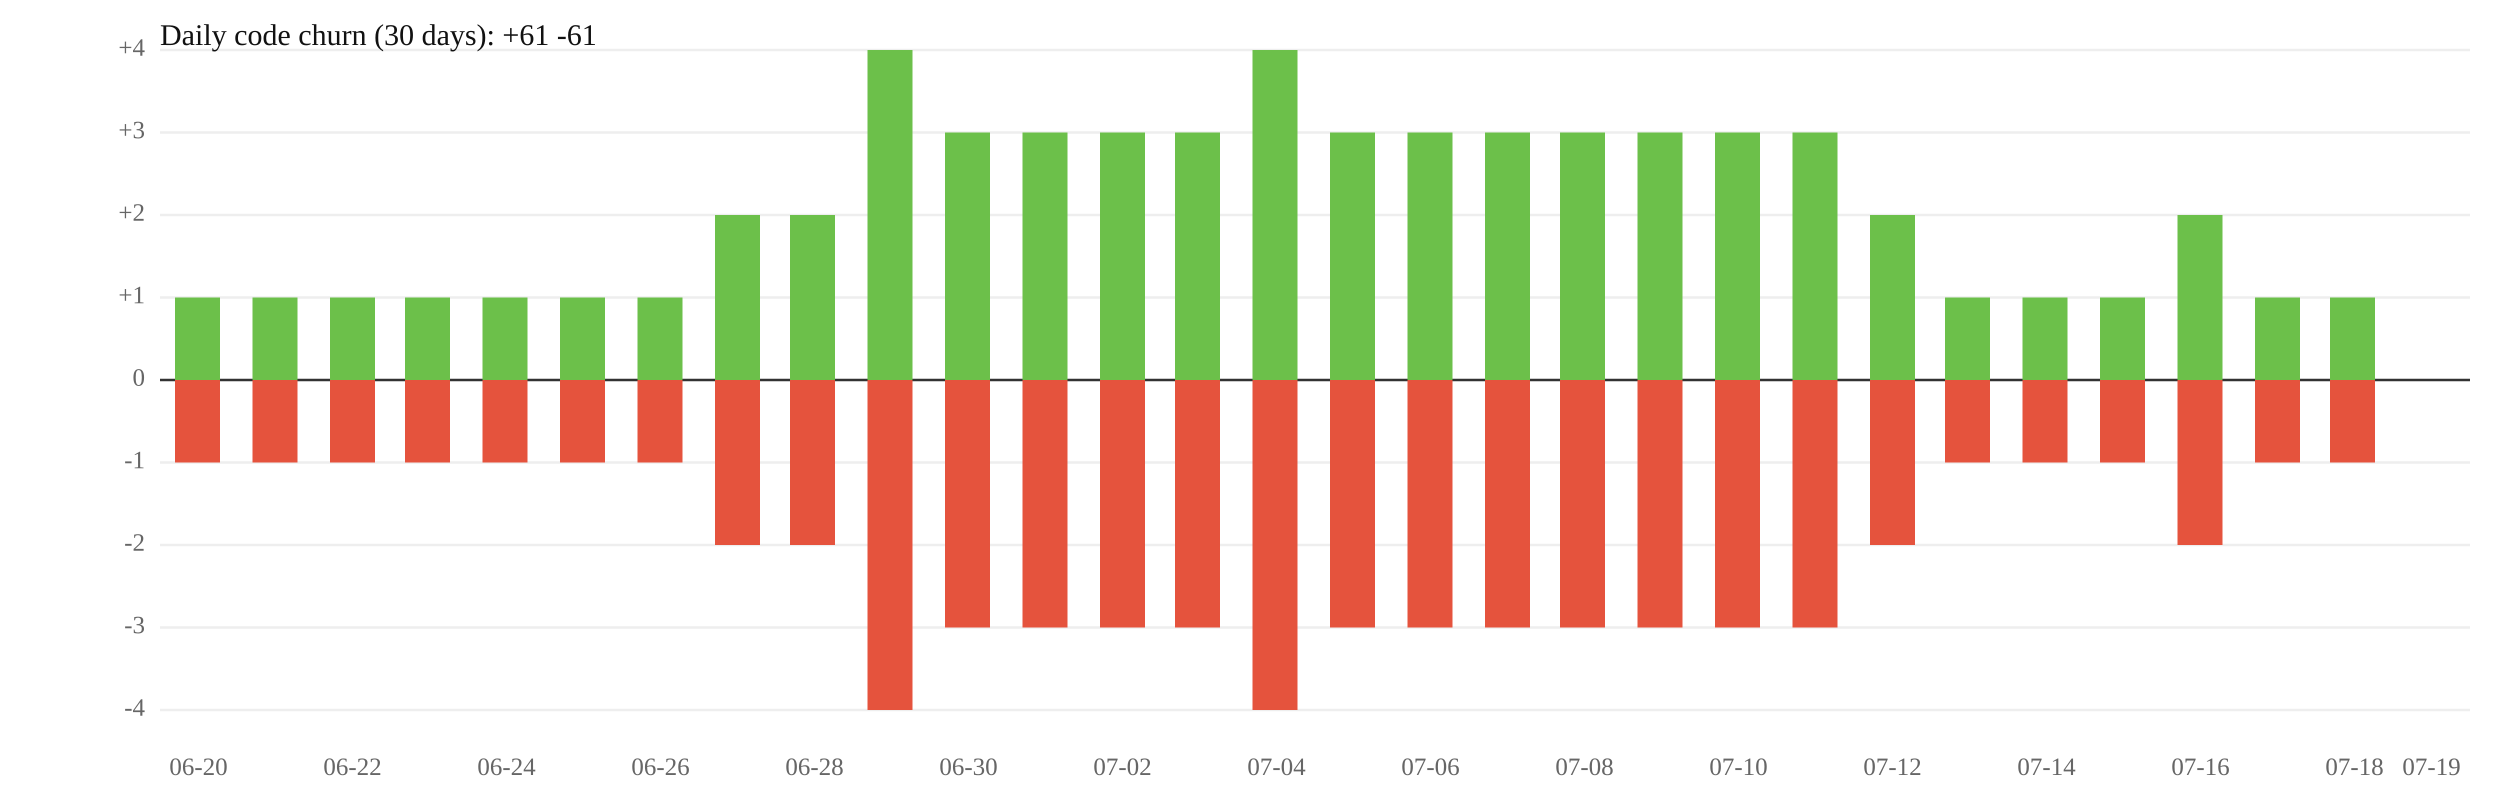
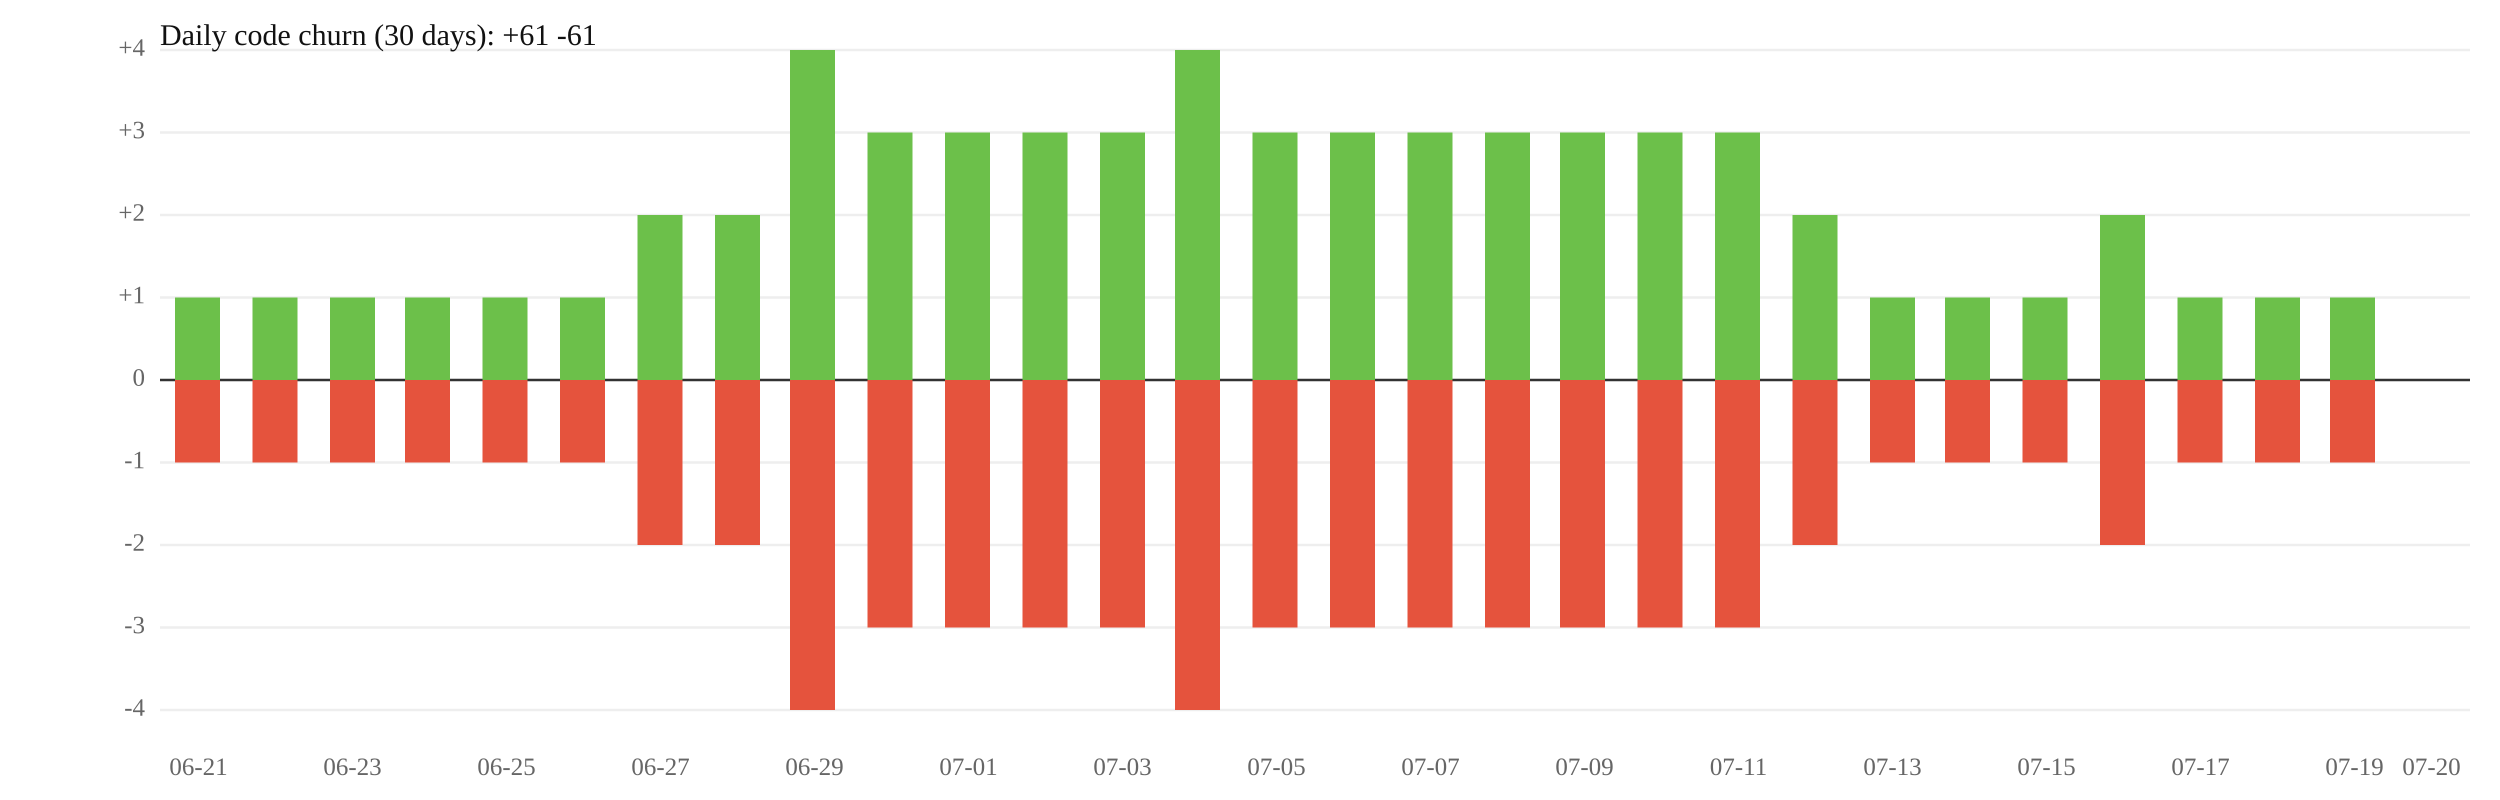
<svg xmlns="http://www.w3.org/2000/svg" width="1000" height="320" viewBox="0 0 1000 320">
  <rect width="100%" height="100%" fill="white" />
  <line x1="64" y1="119" x2="988" y2="119" stroke="#eee" />
  <line x1="64" y1="185" x2="988" y2="185" stroke="#eee" />
  <text x="58" y="119" font-size="10" text-anchor="end" dominant-baseline="middle" fill="#666">+1</text>
  <text x="58" y="185" font-size="10" text-anchor="end" dominant-baseline="middle" fill="#666">-1</text>
  <line x1="64" y1="86" x2="988" y2="86" stroke="#eee" />
  <line x1="64" y1="218" x2="988" y2="218" stroke="#eee" />
  <text x="58" y="86" font-size="10" text-anchor="end" dominant-baseline="middle" fill="#666">+2</text>
  <text x="58" y="218" font-size="10" text-anchor="end" dominant-baseline="middle" fill="#666">-2</text>
  <line x1="64" y1="53" x2="988" y2="53" stroke="#eee" />
  <line x1="64" y1="251" x2="988" y2="251" stroke="#eee" />
  <text x="58" y="53" font-size="10" text-anchor="end" dominant-baseline="middle" fill="#666">+3</text>
  <text x="58" y="251" font-size="10" text-anchor="end" dominant-baseline="middle" fill="#666">-3</text>
  <line x1="64" y1="20" x2="988" y2="20" stroke="#eee" />
  <line x1="64" y1="284" x2="988" y2="284" stroke="#eee" />
  <text x="58" y="20" font-size="10" text-anchor="end" dominant-baseline="middle" fill="#666">+4</text>
  <text x="58" y="284" font-size="10" text-anchor="end" dominant-baseline="middle" fill="#666">-4</text>
  <line x1="64" y1="152" x2="988" y2="152" stroke="#333" />
  <text x="58" y="152" font-size="10" text-anchor="end" dominant-baseline="middle" fill="#666">0</text>
  <rect x="70" y="119" width="18" height="33" fill="#6cc04a" />
  <rect x="70" y="152" width="18" height="33" fill="#e5533d" />
  <rect x="101" y="119" width="18" height="33" fill="#6cc04a" />
  <rect x="101" y="152" width="18" height="33" fill="#e5533d" />
  <rect x="132" y="119" width="18" height="33" fill="#6cc04a" />
  <rect x="132" y="152" width="18" height="33" fill="#e5533d" />
  <rect x="162" y="119" width="18" height="33" fill="#6cc04a" />
  <rect x="162" y="152" width="18" height="33" fill="#e5533d" />
  <rect x="193" y="119" width="18" height="33" fill="#6cc04a" />
  <rect x="193" y="152" width="18" height="33" fill="#e5533d" />
  <rect x="224" y="119" width="18" height="33" fill="#6cc04a" />
  <rect x="224" y="152" width="18" height="33" fill="#e5533d" />
-   <rect x="255" y="119" width="18" height="33" fill="#6cc04a" />
-   <rect x="255" y="152" width="18" height="33" fill="#e5533d" />
+   <rect x="255" y="86" width="18" height="66" fill="#6cc04a" />
+   <rect x="255" y="152" width="18" height="66" fill="#e5533d" />
  <rect x="286" y="86" width="18" height="66" fill="#6cc04a" />
  <rect x="286" y="152" width="18" height="66" fill="#e5533d" />
-   <rect x="316" y="86" width="18" height="66" fill="#6cc04a" />
-   <rect x="316" y="152" width="18" height="66" fill="#e5533d" />
-   <rect x="347" y="20" width="18" height="132" fill="#6cc04a" />
-   <rect x="347" y="152" width="18" height="132" fill="#e5533d" />
+   <rect x="316" y="20" width="18" height="132" fill="#6cc04a" />
+   <rect x="316" y="152" width="18" height="132" fill="#e5533d" />
+   <rect x="347" y="53" width="18" height="99" fill="#6cc04a" />
+   <rect x="347" y="152" width="18" height="99" fill="#e5533d" />
  <rect x="378" y="53" width="18" height="99" fill="#6cc04a" />
  <rect x="378" y="152" width="18" height="99" fill="#e5533d" />
  <rect x="409" y="53" width="18" height="99" fill="#6cc04a" />
  <rect x="409" y="152" width="18" height="99" fill="#e5533d" />
  <rect x="440" y="53" width="18" height="99" fill="#6cc04a" />
  <rect x="440" y="152" width="18" height="99" fill="#e5533d" />
-   <rect x="470" y="53" width="18" height="99" fill="#6cc04a" />
-   <rect x="470" y="152" width="18" height="99" fill="#e5533d" />
-   <rect x="501" y="20" width="18" height="132" fill="#6cc04a" />
-   <rect x="501" y="152" width="18" height="132" fill="#e5533d" />
+   <rect x="470" y="20" width="18" height="132" fill="#6cc04a" />
+   <rect x="470" y="152" width="18" height="132" fill="#e5533d" />
+   <rect x="501" y="53" width="18" height="99" fill="#6cc04a" />
+   <rect x="501" y="152" width="18" height="99" fill="#e5533d" />
  <rect x="532" y="53" width="18" height="99" fill="#6cc04a" />
  <rect x="532" y="152" width="18" height="99" fill="#e5533d" />
  <rect x="563" y="53" width="18" height="99" fill="#6cc04a" />
  <rect x="563" y="152" width="18" height="99" fill="#e5533d" />
  <rect x="594" y="53" width="18" height="99" fill="#6cc04a" />
  <rect x="594" y="152" width="18" height="99" fill="#e5533d" />
  <rect x="624" y="53" width="18" height="99" fill="#6cc04a" />
  <rect x="624" y="152" width="18" height="99" fill="#e5533d" />
  <rect x="655" y="53" width="18" height="99" fill="#6cc04a" />
  <rect x="655" y="152" width="18" height="99" fill="#e5533d" />
  <rect x="686" y="53" width="18" height="99" fill="#6cc04a" />
  <rect x="686" y="152" width="18" height="99" fill="#e5533d" />
-   <rect x="717" y="53" width="18" height="99" fill="#6cc04a" />
-   <rect x="717" y="152" width="18" height="99" fill="#e5533d" />
-   <rect x="748" y="86" width="18" height="66" fill="#6cc04a" />
-   <rect x="748" y="152" width="18" height="66" fill="#e5533d" />
+   <rect x="717" y="86" width="18" height="66" fill="#6cc04a" />
+   <rect x="717" y="152" width="18" height="66" fill="#e5533d" />
+   <rect x="748" y="119" width="18" height="33" fill="#6cc04a" />
+   <rect x="748" y="152" width="18" height="33" fill="#e5533d" />
  <rect x="778" y="119" width="18" height="33" fill="#6cc04a" />
  <rect x="778" y="152" width="18" height="33" fill="#e5533d" />
  <rect x="809" y="119" width="18" height="33" fill="#6cc04a" />
  <rect x="809" y="152" width="18" height="33" fill="#e5533d" />
-   <rect x="840" y="119" width="18" height="33" fill="#6cc04a" />
-   <rect x="840" y="152" width="18" height="33" fill="#e5533d" />
-   <rect x="871" y="86" width="18" height="66" fill="#6cc04a" />
-   <rect x="871" y="152" width="18" height="66" fill="#e5533d" />
+   <rect x="840" y="86" width="18" height="66" fill="#6cc04a" />
+   <rect x="840" y="152" width="18" height="66" fill="#e5533d" />
+   <rect x="871" y="119" width="18" height="33" fill="#6cc04a" />
+   <rect x="871" y="152" width="18" height="33" fill="#e5533d" />
  <rect x="902" y="119" width="18" height="33" fill="#6cc04a" />
  <rect x="902" y="152" width="18" height="33" fill="#e5533d" />
  <rect x="932" y="119" width="18" height="33" fill="#6cc04a" />
  <rect x="932" y="152" width="18" height="33" fill="#e5533d" />
-   <text x="79.4" y="310" font-size="10" text-anchor="middle" fill="#666">06-20</text>
-   <text x="141.0" y="310" font-size="10" text-anchor="middle" fill="#666">06-22</text>
-   <text x="202.6" y="310" font-size="10" text-anchor="middle" fill="#666">06-24</text>
-   <text x="264.2" y="310" font-size="10" text-anchor="middle" fill="#666">06-26</text>
-   <text x="325.8" y="310" font-size="10" text-anchor="middle" fill="#666">06-28</text>
-   <text x="387.4" y="310" font-size="10" text-anchor="middle" fill="#666">06-30</text>
-   <text x="449.0" y="310" font-size="10" text-anchor="middle" fill="#666">07-02</text>
-   <text x="510.6" y="310" font-size="10" text-anchor="middle" fill="#666">07-04</text>
-   <text x="572.2" y="310" font-size="10" text-anchor="middle" fill="#666">07-06</text>
-   <text x="633.8" y="310" font-size="10" text-anchor="middle" fill="#666">07-08</text>
-   <text x="695.4" y="310" font-size="10" text-anchor="middle" fill="#666">07-10</text>
-   <text x="757.0" y="310" font-size="10" text-anchor="middle" fill="#666">07-12</text>
-   <text x="818.6" y="310" font-size="10" text-anchor="middle" fill="#666">07-14</text>
-   <text x="880.2" y="310" font-size="10" text-anchor="middle" fill="#666">07-16</text>
-   <text x="941.8" y="310" font-size="10" text-anchor="middle" fill="#666">07-18</text>
-   <text x="972.6" y="310" font-size="10" text-anchor="middle" fill="#666">07-19</text>
+   <text x="79.4" y="310" font-size="10" text-anchor="middle" fill="#666">06-21</text>
+   <text x="141.0" y="310" font-size="10" text-anchor="middle" fill="#666">06-23</text>
+   <text x="202.6" y="310" font-size="10" text-anchor="middle" fill="#666">06-25</text>
+   <text x="264.2" y="310" font-size="10" text-anchor="middle" fill="#666">06-27</text>
+   <text x="325.8" y="310" font-size="10" text-anchor="middle" fill="#666">06-29</text>
+   <text x="387.4" y="310" font-size="10" text-anchor="middle" fill="#666">07-01</text>
+   <text x="449.0" y="310" font-size="10" text-anchor="middle" fill="#666">07-03</text>
+   <text x="510.6" y="310" font-size="10" text-anchor="middle" fill="#666">07-05</text>
+   <text x="572.2" y="310" font-size="10" text-anchor="middle" fill="#666">07-07</text>
+   <text x="633.8" y="310" font-size="10" text-anchor="middle" fill="#666">07-09</text>
+   <text x="695.4" y="310" font-size="10" text-anchor="middle" fill="#666">07-11</text>
+   <text x="757.0" y="310" font-size="10" text-anchor="middle" fill="#666">07-13</text>
+   <text x="818.6" y="310" font-size="10" text-anchor="middle" fill="#666">07-15</text>
+   <text x="880.2" y="310" font-size="10" text-anchor="middle" fill="#666">07-17</text>
+   <text x="941.8" y="310" font-size="10" text-anchor="middle" fill="#666">07-19</text>
+   <text x="972.6" y="310" font-size="10" text-anchor="middle" fill="#666">07-20</text>
  <text x="64" y="18" font-size="12" fill="#111">Daily code churn (30 days): +61  -61</text>
</svg>
